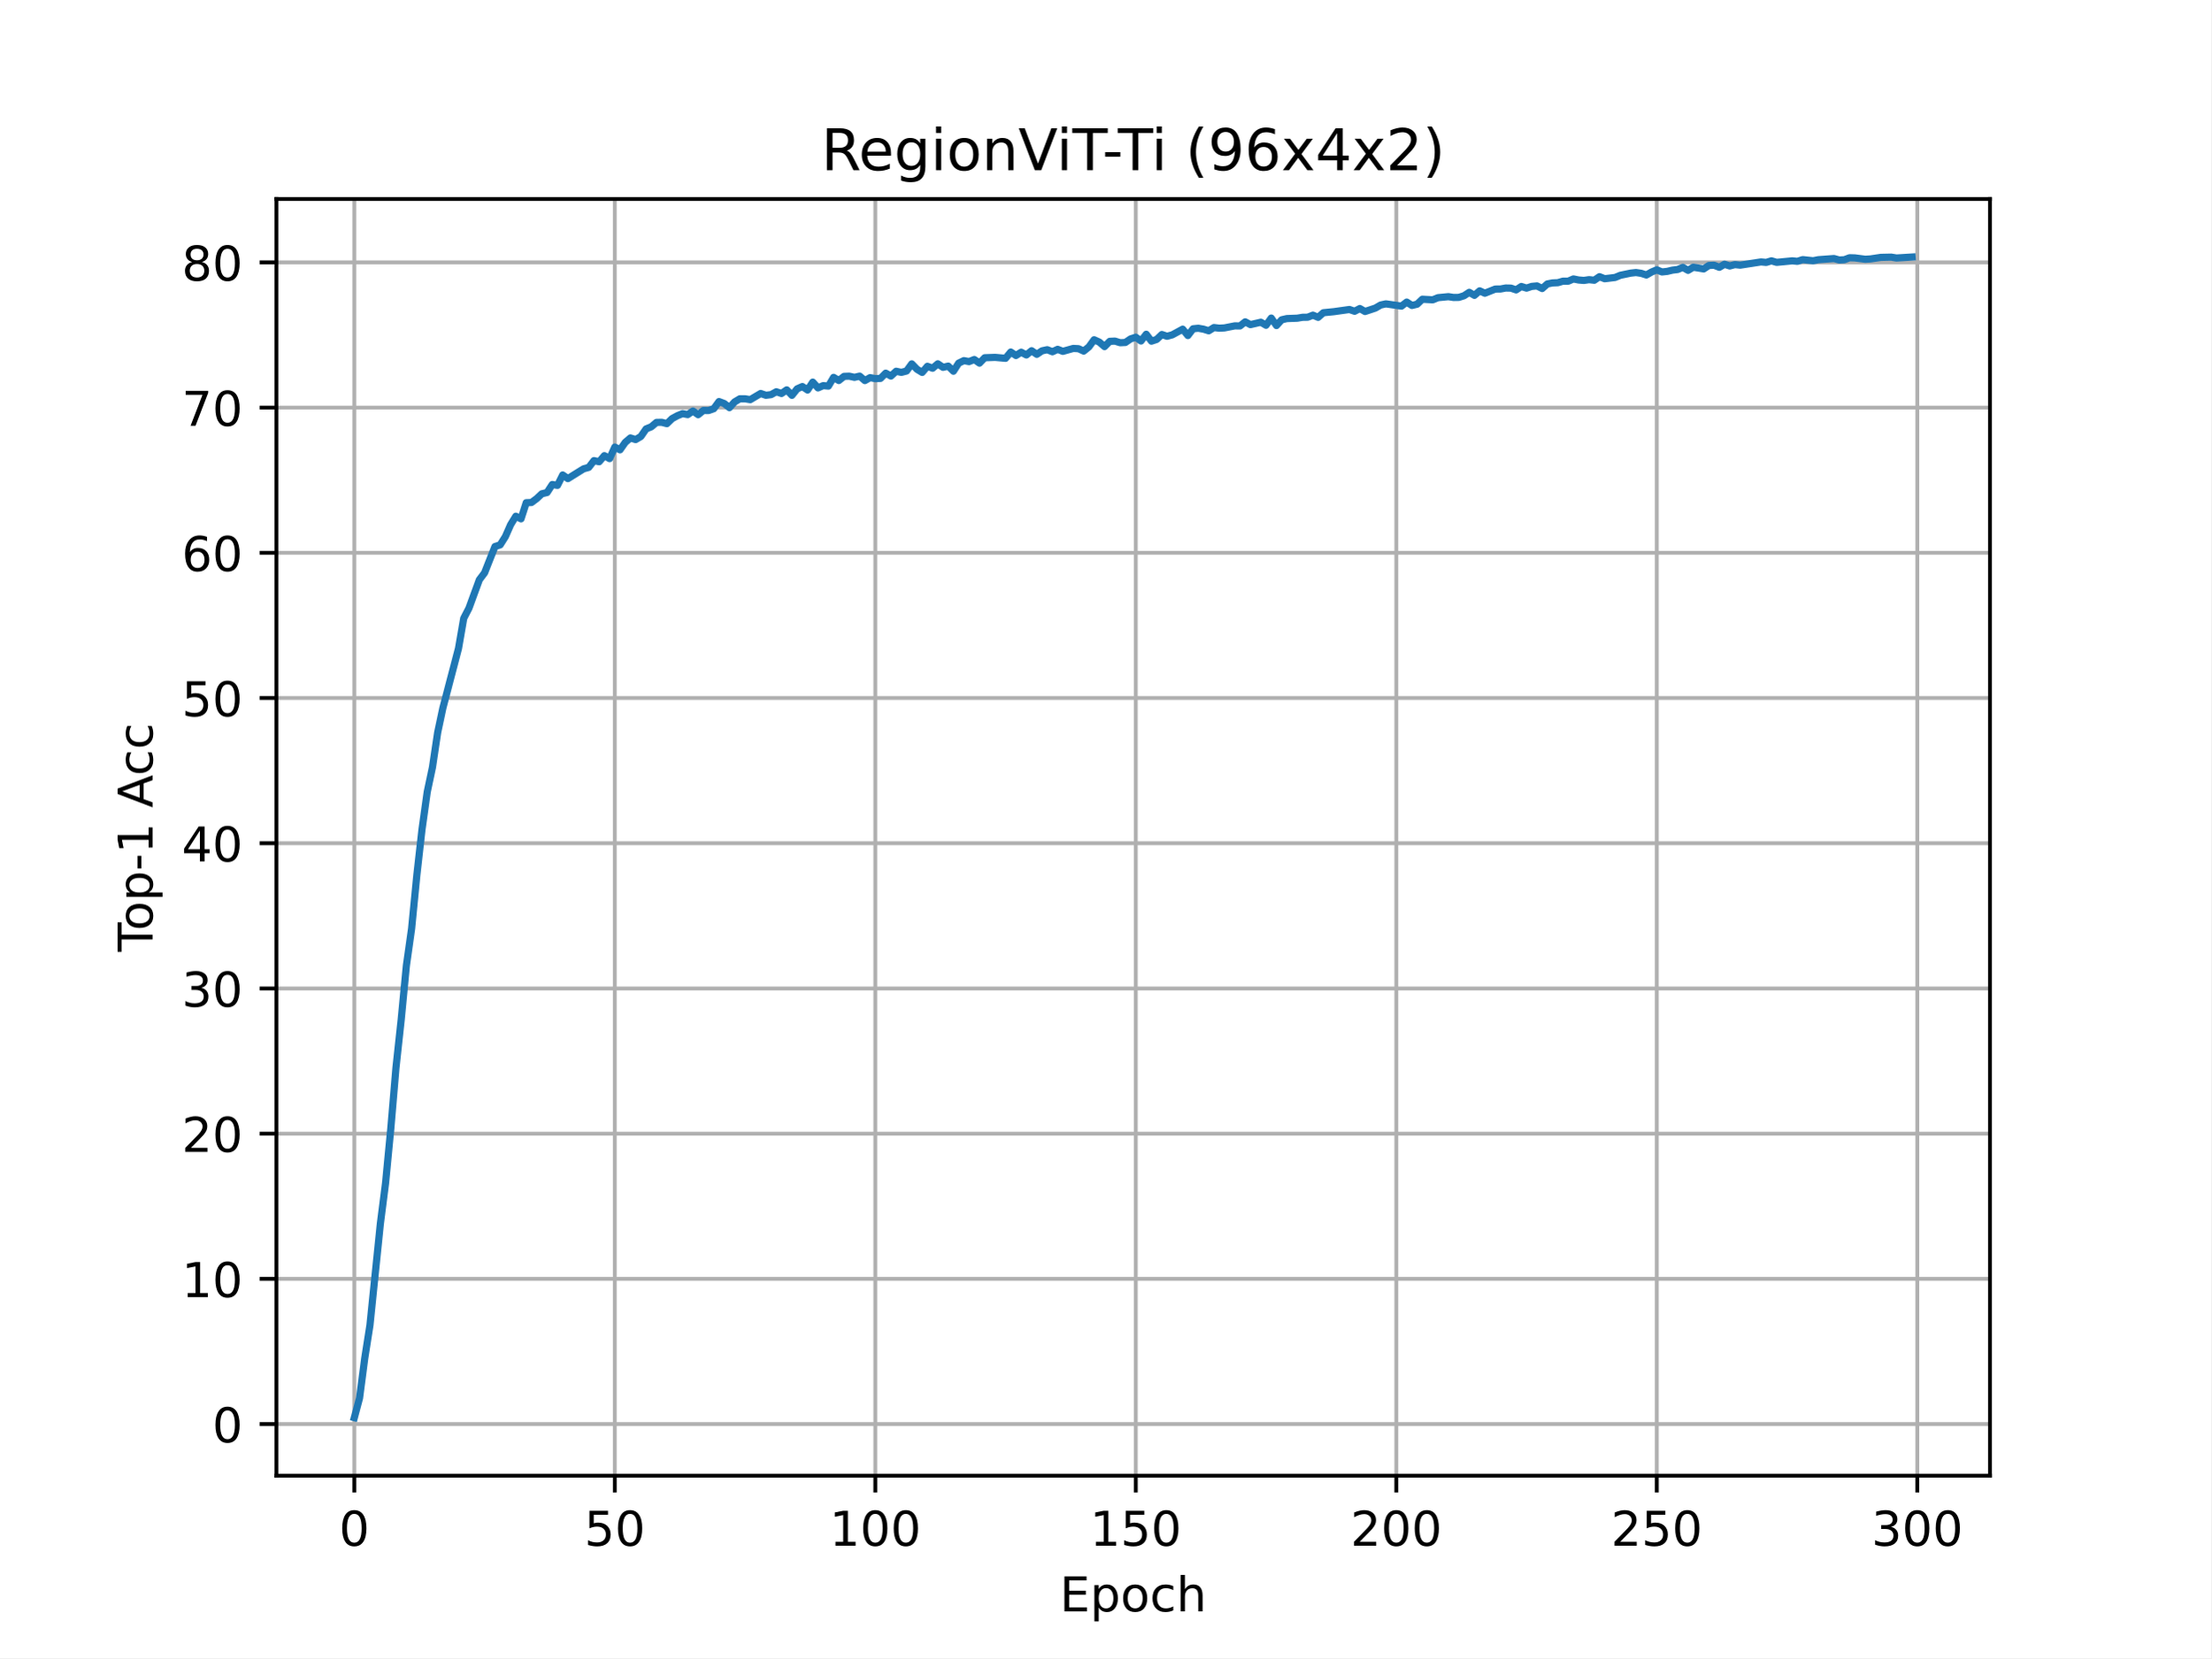
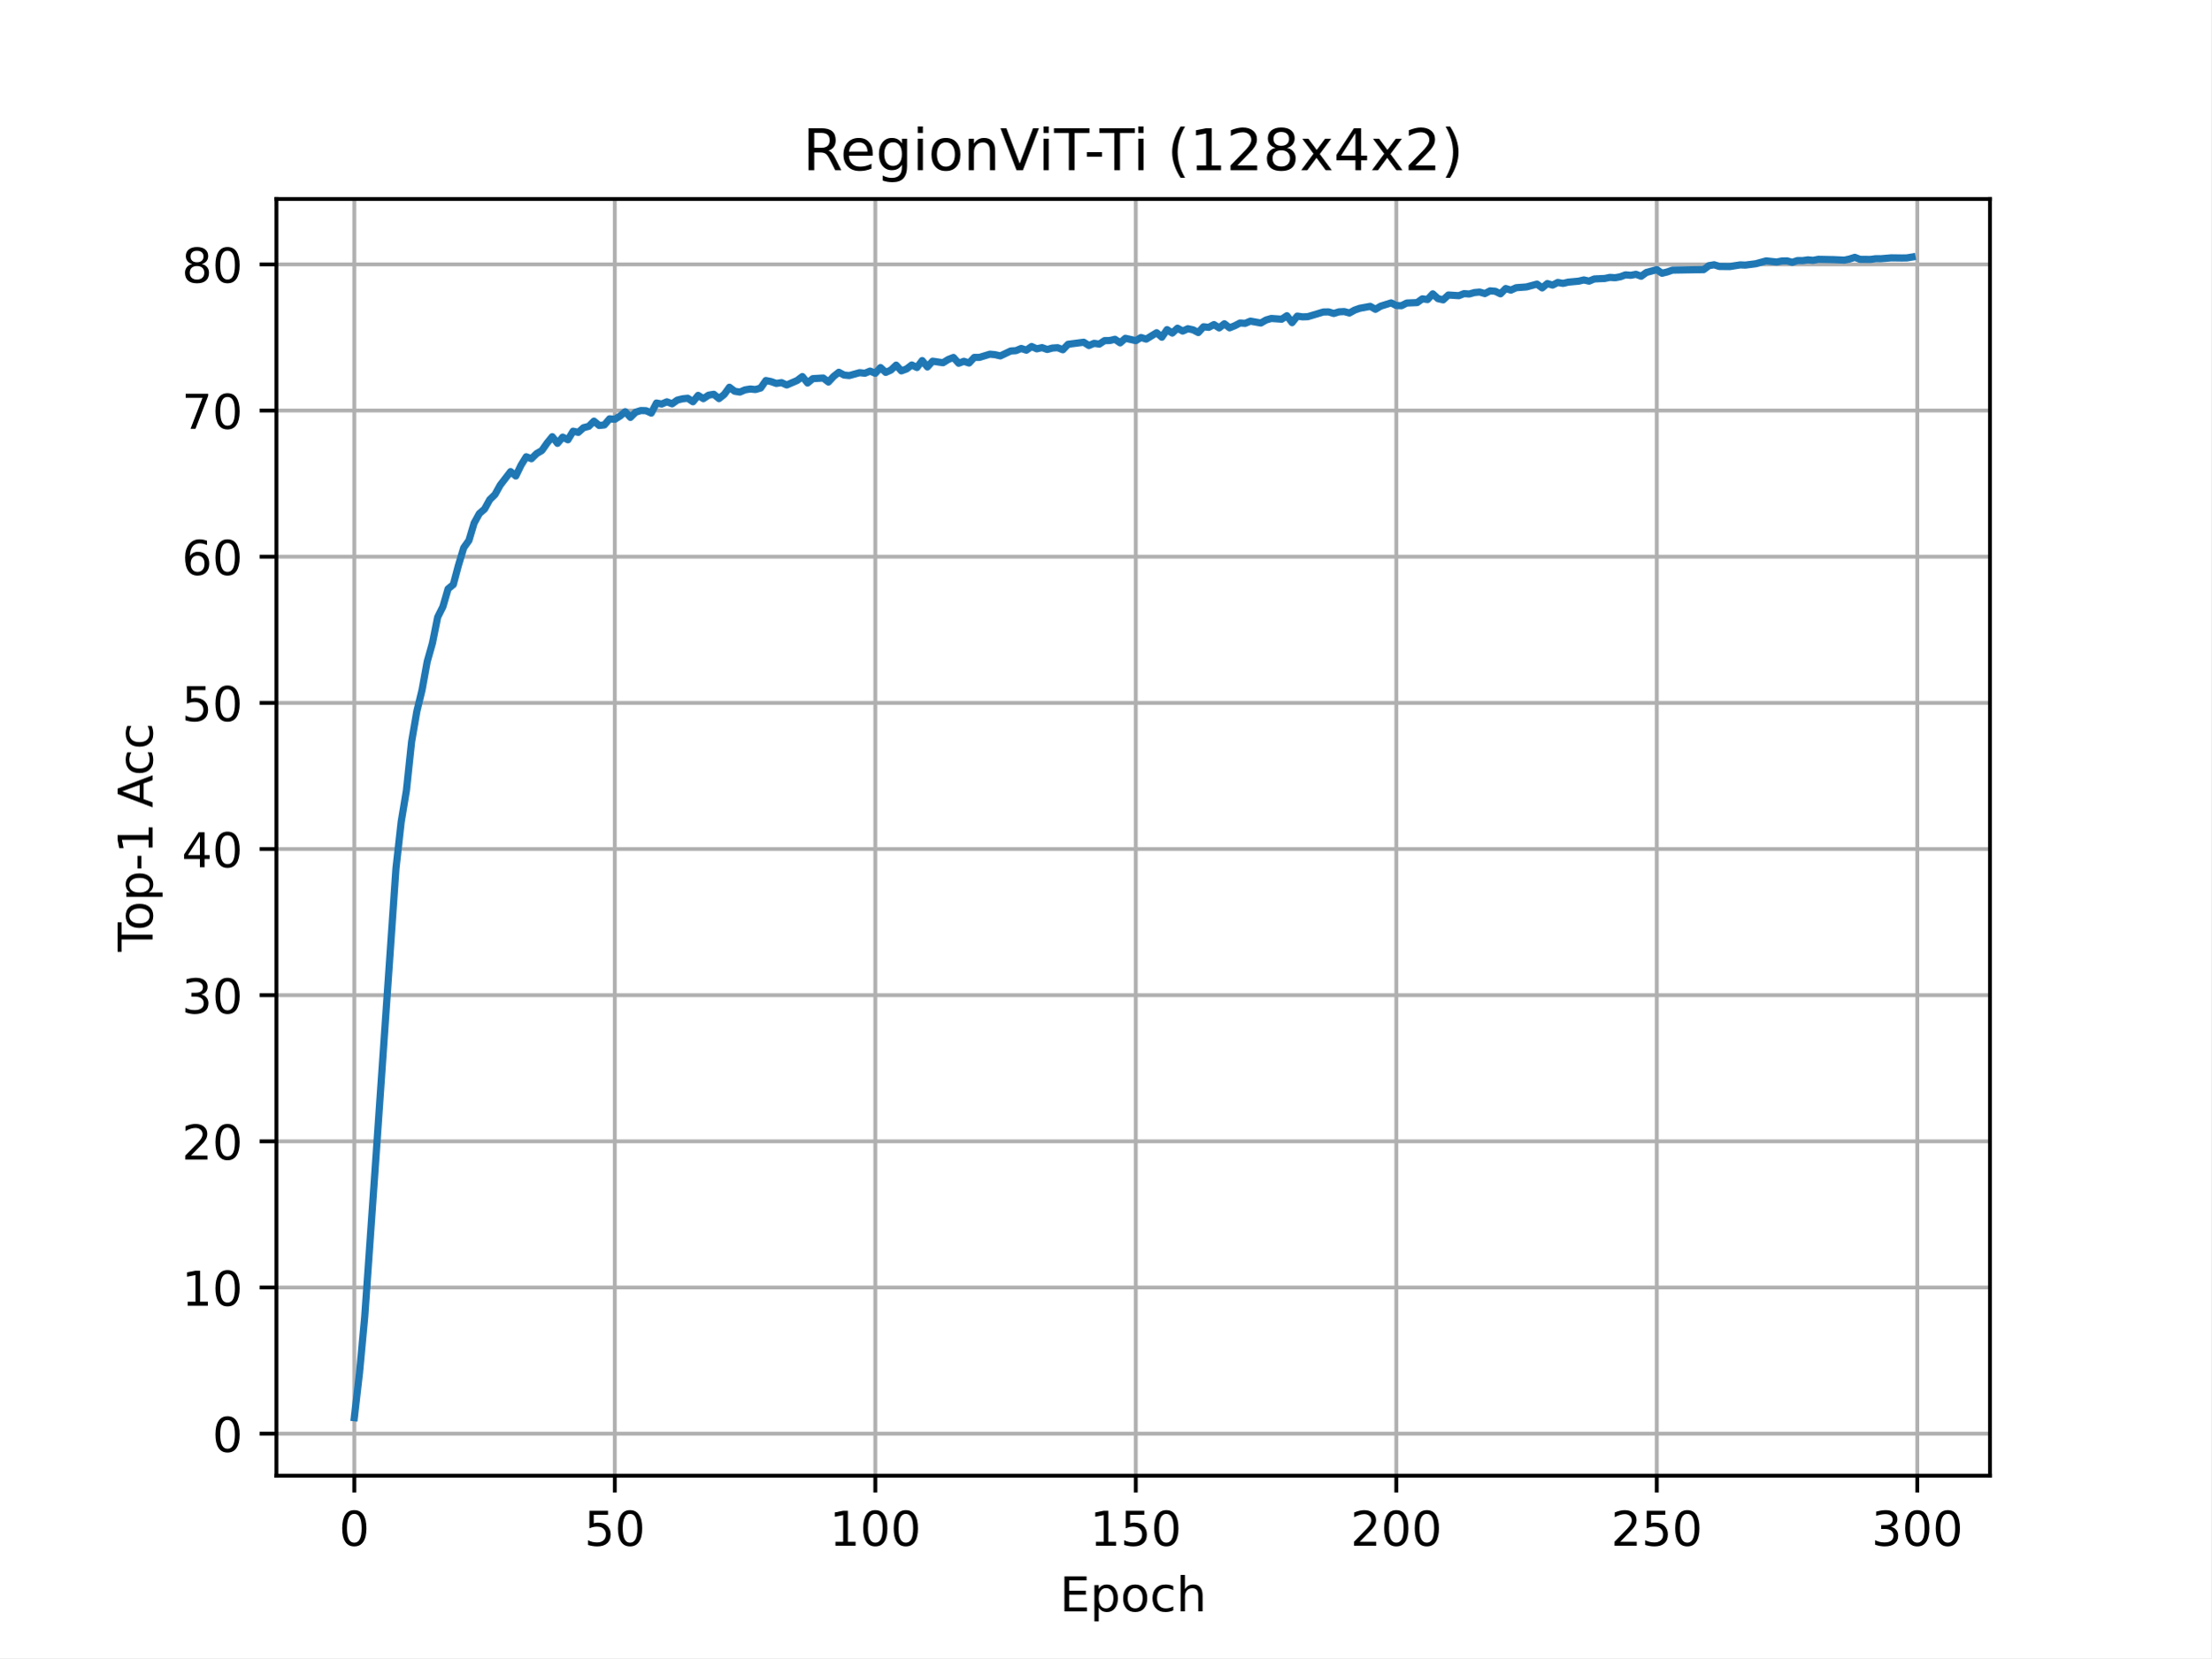
<svg xmlns="http://www.w3.org/2000/svg" xmlns:xlink="http://www.w3.org/1999/xlink" height="345.6pt" version="1.1" viewBox="0 0 460.8 345.6" width="460.8pt">
  <defs>
    <style type="text/css">*{stroke-linecap:butt;stroke-linejoin:round;}</style>
  </defs>
  <g id="figure_1">
    <g id="patch_1">
      <path d="M 0 345.6  L 460.8 345.6  L 460.8 0  L 0 0  z " style="fill:#ffffff;" />
    </g>
    <g id="axes_1">
      <g id="patch_2">
        <path d="M 57.6 307.584  L 414.72 307.584  L 414.72 41.472  L 57.6 41.472  z " style="fill:#ffffff;" />
      </g>
      <g id="matplotlib.axis_1">
        <g id="xtick_1">
          <g id="line2d_1">
-             <path clip-path="url(#p3aac58b6fc)" d="M 73.833 307.584  L 73.833 41.472  " style="fill:none;stroke:#b0b0b0;stroke-linecap:square;stroke-width:0.8;" />
+             <path clip-path="url(#p19b954f673)" d="M 73.833 307.584  L 73.833 41.472  " style="fill:none;stroke:#b0b0b0;stroke-linecap:square;stroke-width:0.8;" />
          </g>
          <g id="line2d_2">
            <defs>
-               <path d="M 0 0  L 0 3.5  " id="mba495671af" style="stroke:#000000;stroke-width:0.8;" />
+               <path d="M 0 0  L 0 3.5  " id="mdd1165ad44" style="stroke:#000000;stroke-width:0.8;" />
            </defs>
            <g>
-               <use style="stroke:#000000;stroke-width:0.8;" x="73.833" xlink:href="#mba495671af" y="307.584" />
+               <use style="stroke:#000000;stroke-width:0.8;" x="73.833" xlink:href="#mdd1165ad44" y="307.584" />
            </g>
          </g>
          <g id="text_1">
            <g transform="translate(70.65148 322.1824)scale(0.1 -0.1)">
              <defs>
                <path d="M 2034 4250  Q 1547 4250 1301 3770  Q 1056 3291 1056 2328  Q 1056 1369 1301 889  Q 1547 409 2034 409  Q 2525 409 2770 889  Q 3016 1369 3016 2328  Q 3016 3291 2770 3770  Q 2525 4250 2034 4250  z M 2034 4750  Q 2819 4750 3233 4129  Q 3647 3509 3647 2328  Q 3647 1150 3233 529  Q 2819 -91 2034 -91  Q 1250 -91 836 529  Q 422 1150 422 2328  Q 422 3509 836 4129  Q 1250 4750 2034 4750  z " id="DejaVuSans-30" transform="scale(0.015625)" />
              </defs>
              <use xlink:href="#DejaVuSans-30" />
            </g>
          </g>
        </g>
        <g id="xtick_2">
          <g id="line2d_3">
-             <path clip-path="url(#p3aac58b6fc)" d="M 128.123 307.584  L 128.123 41.472  " style="fill:none;stroke:#b0b0b0;stroke-linecap:square;stroke-width:0.8;" />
+             <path clip-path="url(#p19b954f673)" d="M 128.123 307.584  L 128.123 41.472  " style="fill:none;stroke:#b0b0b0;stroke-linecap:square;stroke-width:0.8;" />
          </g>
          <g id="line2d_4">
            <g>
-               <use style="stroke:#000000;stroke-width:0.8;" x="128.123" xlink:href="#mba495671af" y="307.584" />
+               <use style="stroke:#000000;stroke-width:0.8;" x="128.123" xlink:href="#mdd1165ad44" y="307.584" />
            </g>
          </g>
          <g id="text_2">
            <g transform="translate(121.7603 322.1824)scale(0.1 -0.1)">
              <defs>
                <path d="M 691 4666  L 3169 4666  L 3169 4134  L 1269 4134  L 1269 2991  Q 1406 3038 1543 3061  Q 1681 3084 1819 3084  Q 2600 3084 3056 2656  Q 3513 2228 3513 1497  Q 3513 744 3044 326  Q 2575 -91 1722 -91  Q 1428 -91 1123 -41  Q 819 9 494 109  L 494 744  Q 775 591 1075 516  Q 1375 441 1709 441  Q 2250 441 2565 725  Q 2881 1009 2881 1497  Q 2881 1984 2565 2268  Q 2250 2553 1709 2553  Q 1456 2553 1204 2497  Q 953 2441 691 2322  L 691 4666  z " id="DejaVuSans-35" transform="scale(0.015625)" />
              </defs>
              <use xlink:href="#DejaVuSans-35" />
              <use x="63.623" xlink:href="#DejaVuSans-30" />
            </g>
          </g>
        </g>
        <g id="xtick_3">
          <g id="line2d_5">
-             <path clip-path="url(#p3aac58b6fc)" d="M 182.413 307.584  L 182.413 41.472  " style="fill:none;stroke:#b0b0b0;stroke-linecap:square;stroke-width:0.8;" />
+             <path clip-path="url(#p19b954f673)" d="M 182.413 307.584  L 182.413 41.472  " style="fill:none;stroke:#b0b0b0;stroke-linecap:square;stroke-width:0.8;" />
          </g>
          <g id="line2d_6">
            <g>
-               <use style="stroke:#000000;stroke-width:0.8;" x="182.413" xlink:href="#mba495671af" y="307.584" />
+               <use style="stroke:#000000;stroke-width:0.8;" x="182.413" xlink:href="#mdd1165ad44" y="307.584" />
            </g>
          </g>
          <g id="text_3">
            <g transform="translate(172.8691 322.1824)scale(0.1 -0.1)">
              <defs>
                <path d="M 794 531  L 1825 531  L 1825 4091  L 703 3866  L 703 4441  L 1819 4666  L 2450 4666  L 2450 531  L 3481 531  L 3481 0  L 794 0  L 794 531  z " id="DejaVuSans-31" transform="scale(0.015625)" />
              </defs>
              <use xlink:href="#DejaVuSans-31" />
              <use x="63.623" xlink:href="#DejaVuSans-30" />
              <use x="127.246" xlink:href="#DejaVuSans-30" />
            </g>
          </g>
        </g>
        <g id="xtick_4">
          <g id="line2d_7">
-             <path clip-path="url(#p3aac58b6fc)" d="M 236.703 307.584  L 236.703 41.472  " style="fill:none;stroke:#b0b0b0;stroke-linecap:square;stroke-width:0.8;" />
+             <path clip-path="url(#p19b954f673)" d="M 236.703 307.584  L 236.703 41.472  " style="fill:none;stroke:#b0b0b0;stroke-linecap:square;stroke-width:0.8;" />
          </g>
          <g id="line2d_8">
            <g>
-               <use style="stroke:#000000;stroke-width:0.8;" x="236.703" xlink:href="#mba495671af" y="307.584" />
+               <use style="stroke:#000000;stroke-width:0.8;" x="236.703" xlink:href="#mdd1165ad44" y="307.584" />
            </g>
          </g>
          <g id="text_4">
            <g transform="translate(227.1592 322.1824)scale(0.1 -0.1)">
              <use xlink:href="#DejaVuSans-31" />
              <use x="63.623" xlink:href="#DejaVuSans-35" />
              <use x="127.246" xlink:href="#DejaVuSans-30" />
            </g>
          </g>
        </g>
        <g id="xtick_5">
          <g id="line2d_9">
-             <path clip-path="url(#p3aac58b6fc)" d="M 290.993 307.584  L 290.993 41.472  " style="fill:none;stroke:#b0b0b0;stroke-linecap:square;stroke-width:0.8;" />
+             <path clip-path="url(#p19b954f673)" d="M 290.993 307.584  L 290.993 41.472  " style="fill:none;stroke:#b0b0b0;stroke-linecap:square;stroke-width:0.8;" />
          </g>
          <g id="line2d_10">
            <g>
-               <use style="stroke:#000000;stroke-width:0.8;" x="290.993" xlink:href="#mba495671af" y="307.584" />
+               <use style="stroke:#000000;stroke-width:0.8;" x="290.993" xlink:href="#mdd1165ad44" y="307.584" />
            </g>
          </g>
          <g id="text_5">
            <g transform="translate(281.4492 322.1824)scale(0.1 -0.1)">
              <defs>
                <path d="M 1228 531  L 3431 531  L 3431 0  L 469 0  L 469 531  Q 828 903 1448 1529  Q 2069 2156 2228 2338  Q 2531 2678 2651 2914  Q 2772 3150 2772 3378  Q 2772 3750 2511 3984  Q 2250 4219 1831 4219  Q 1534 4219 1204 4116  Q 875 4013 500 3803  L 500 4441  Q 881 4594 1212 4672  Q 1544 4750 1819 4750  Q 2544 4750 2975 4387  Q 3406 4025 3406 3419  Q 3406 3131 3298 2873  Q 3191 2616 2906 2266  Q 2828 2175 2409 1742  Q 1991 1309 1228 531  z " id="DejaVuSans-32" transform="scale(0.015625)" />
              </defs>
              <use xlink:href="#DejaVuSans-32" />
              <use x="63.623" xlink:href="#DejaVuSans-30" />
              <use x="127.246" xlink:href="#DejaVuSans-30" />
            </g>
          </g>
        </g>
        <g id="xtick_6">
          <g id="line2d_11">
-             <path clip-path="url(#p3aac58b6fc)" d="M 345.283 307.584  L 345.283 41.472  " style="fill:none;stroke:#b0b0b0;stroke-linecap:square;stroke-width:0.8;" />
+             <path clip-path="url(#p19b954f673)" d="M 345.283 307.584  L 345.283 41.472  " style="fill:none;stroke:#b0b0b0;stroke-linecap:square;stroke-width:0.8;" />
          </g>
          <g id="line2d_12">
            <g>
-               <use style="stroke:#000000;stroke-width:0.8;" x="345.283" xlink:href="#mba495671af" y="307.584" />
+               <use style="stroke:#000000;stroke-width:0.8;" x="345.283" xlink:href="#mdd1165ad44" y="307.584" />
            </g>
          </g>
          <g id="text_6">
            <g transform="translate(335.7393 322.1824)scale(0.1 -0.1)">
              <use xlink:href="#DejaVuSans-32" />
              <use x="63.623" xlink:href="#DejaVuSans-35" />
              <use x="127.246" xlink:href="#DejaVuSans-30" />
            </g>
          </g>
        </g>
        <g id="xtick_7">
          <g id="line2d_13">
-             <path clip-path="url(#p3aac58b6fc)" d="M 399.573 307.584  L 399.573 41.472  " style="fill:none;stroke:#b0b0b0;stroke-linecap:square;stroke-width:0.8;" />
+             <path clip-path="url(#p19b954f673)" d="M 399.573 307.584  L 399.573 41.472  " style="fill:none;stroke:#b0b0b0;stroke-linecap:square;stroke-width:0.8;" />
          </g>
          <g id="line2d_14">
            <g>
-               <use style="stroke:#000000;stroke-width:0.8;" x="399.573" xlink:href="#mba495671af" y="307.584" />
+               <use style="stroke:#000000;stroke-width:0.8;" x="399.573" xlink:href="#mdd1165ad44" y="307.584" />
            </g>
          </g>
          <g id="text_7">
            <g transform="translate(390.0293 322.1824)scale(0.1 -0.1)">
              <defs>
                <path d="M 2597 2516  Q 3050 2419 3304 2112  Q 3559 1806 3559 1356  Q 3559 666 3084 287  Q 2609 -91 1734 -91  Q 1441 -91 1130 -33  Q 819 25 488 141  L 488 750  Q 750 597 1062 519  Q 1375 441 1716 441  Q 2309 441 2620 675  Q 2931 909 2931 1356  Q 2931 1769 2642 2001  Q 2353 2234 1838 2234  L 1294 2234  L 1294 2753  L 1863 2753  Q 2328 2753 2575 2939  Q 2822 3125 2822 3475  Q 2822 3834 2567 4026  Q 2313 4219 1838 4219  Q 1578 4219 1281 4162  Q 984 4106 628 3988  L 628 4550  Q 988 4650 1302 4700  Q 1616 4750 1894 4750  Q 2613 4750 3031 4423  Q 3450 4097 3450 3541  Q 3450 3153 3228 2886  Q 3006 2619 2597 2516  z " id="DejaVuSans-33" transform="scale(0.015625)" />
              </defs>
              <use xlink:href="#DejaVuSans-33" />
              <use x="63.623" xlink:href="#DejaVuSans-30" />
              <use x="127.246" xlink:href="#DejaVuSans-30" />
            </g>
          </g>
        </g>
        <g id="text_8">
          <g transform="translate(220.8491 335.8606)scale(0.1 -0.1)">
            <defs>
              <path d="M 628 4666  L 3578 4666  L 3578 4134  L 1259 4134  L 1259 2753  L 3481 2753  L 3481 2222  L 1259 2222  L 1259 531  L 3634 531  L 3634 0  L 628 0  L 628 4666  z " id="DejaVuSans-45" transform="scale(0.015625)" />
              <path d="M 1159 525  L 1159 -1331  L 581 -1331  L 581 3500  L 1159 3500  L 1159 2969  Q 1341 3281 1617 3432  Q 1894 3584 2278 3584  Q 2916 3584 3314 3078  Q 3713 2572 3713 1747  Q 3713 922 3314 415  Q 2916 -91 2278 -91  Q 1894 -91 1617 61  Q 1341 213 1159 525  z M 3116 1747  Q 3116 2381 2855 2742  Q 2594 3103 2138 3103  Q 1681 3103 1420 2742  Q 1159 2381 1159 1747  Q 1159 1113 1420 752  Q 1681 391 2138 391  Q 2594 391 2855 752  Q 3116 1113 3116 1747  z " id="DejaVuSans-70" transform="scale(0.015625)" />
              <path d="M 1959 3097  Q 1497 3097 1228 2736  Q 959 2375 959 1747  Q 959 1119 1226 758  Q 1494 397 1959 397  Q 2419 397 2687 759  Q 2956 1122 2956 1747  Q 2956 2369 2687 2733  Q 2419 3097 1959 3097  z M 1959 3584  Q 2709 3584 3137 3096  Q 3566 2609 3566 1747  Q 3566 888 3137 398  Q 2709 -91 1959 -91  Q 1206 -91 779 398  Q 353 888 353 1747  Q 353 2609 779 3096  Q 1206 3584 1959 3584  z " id="DejaVuSans-6f" transform="scale(0.015625)" />
              <path d="M 3122 3366  L 3122 2828  Q 2878 2963 2633 3030  Q 2388 3097 2138 3097  Q 1578 3097 1268 2742  Q 959 2388 959 1747  Q 959 1106 1268 751  Q 1578 397 2138 397  Q 2388 397 2633 464  Q 2878 531 3122 666  L 3122 134  Q 2881 22 2623 -34  Q 2366 -91 2075 -91  Q 1284 -91 818 406  Q 353 903 353 1747  Q 353 2603 823 3093  Q 1294 3584 2113 3584  Q 2378 3584 2631 3529  Q 2884 3475 3122 3366  z " id="DejaVuSans-63" transform="scale(0.015625)" />
              <path d="M 3513 2113  L 3513 0  L 2938 0  L 2938 2094  Q 2938 2591 2744 2837  Q 2550 3084 2163 3084  Q 1697 3084 1428 2787  Q 1159 2491 1159 1978  L 1159 0  L 581 0  L 581 4863  L 1159 4863  L 1159 2956  Q 1366 3272 1645 3428  Q 1925 3584 2291 3584  Q 2894 3584 3203 3211  Q 3513 2838 3513 2113  z " id="DejaVuSans-68" transform="scale(0.015625)" />
            </defs>
            <use xlink:href="#DejaVuSans-45" />
            <use x="63.184" xlink:href="#DejaVuSans-70" />
            <use x="126.66" xlink:href="#DejaVuSans-6f" />
            <use x="187.842" xlink:href="#DejaVuSans-63" />
            <use x="242.822" xlink:href="#DejaVuSans-68" />
          </g>
        </g>
      </g>
      <g id="matplotlib.axis_2">
        <g id="ytick_1">
          <g id="line2d_15">
-             <path clip-path="url(#p3aac58b6fc)" d="M 57.6 296.826  L 414.72 296.826  " style="fill:none;stroke:#b0b0b0;stroke-linecap:square;stroke-width:0.8;" />
+             <path clip-path="url(#p19b954f673)" d="M 57.6 298.821  L 414.72 298.821  " style="fill:none;stroke:#b0b0b0;stroke-linecap:square;stroke-width:0.8;" />
          </g>
          <g id="line2d_16">
            <defs>
-               <path d="M 0 0  L -3.5 0  " id="m466608cf98" style="stroke:#000000;stroke-width:0.8;" />
+               <path d="M 0 0  L -3.5 0  " id="m3761d8614e" style="stroke:#000000;stroke-width:0.8;" />
            </defs>
            <g>
-               <use style="stroke:#000000;stroke-width:0.8;" x="57.6" xlink:href="#m466608cf98" y="296.826" />
+               <use style="stroke:#000000;stroke-width:0.8;" x="57.6" xlink:href="#m3761d8614e" y="298.821" />
            </g>
          </g>
          <g id="text_9">
-             <g transform="translate(44.2375 300.6251)scale(0.1 -0.1)">
+             <g transform="translate(44.2375 302.6201)scale(0.1 -0.1)">
              <use xlink:href="#DejaVuSans-30" />
            </g>
          </g>
        </g>
        <g id="ytick_2">
          <g id="line2d_17">
-             <path clip-path="url(#p3aac58b6fc)" d="M 57.6 266.558  L 414.72 266.558  " style="fill:none;stroke:#b0b0b0;stroke-linecap:square;stroke-width:0.8;" />
+             <path clip-path="url(#p19b954f673)" d="M 57.6 268.356  L 414.72 268.356  " style="fill:none;stroke:#b0b0b0;stroke-linecap:square;stroke-width:0.8;" />
          </g>
          <g id="line2d_18">
            <g>
-               <use style="stroke:#000000;stroke-width:0.8;" x="57.6" xlink:href="#m466608cf98" y="266.558" />
+               <use style="stroke:#000000;stroke-width:0.8;" x="57.6" xlink:href="#m3761d8614e" y="268.356" />
            </g>
          </g>
          <g id="text_10">
-             <g transform="translate(37.875 270.3571)scale(0.1 -0.1)">
+             <g transform="translate(37.875 272.1554)scale(0.1 -0.1)">
              <use xlink:href="#DejaVuSans-31" />
              <use x="63.623" xlink:href="#DejaVuSans-30" />
            </g>
          </g>
        </g>
        <g id="ytick_3">
          <g id="line2d_19">
-             <path clip-path="url(#p3aac58b6fc)" d="M 57.6 236.29  L 414.72 236.29  " style="fill:none;stroke:#b0b0b0;stroke-linecap:square;stroke-width:0.8;" />
+             <path clip-path="url(#p19b954f673)" d="M 57.6 237.891  L 414.72 237.891  " style="fill:none;stroke:#b0b0b0;stroke-linecap:square;stroke-width:0.8;" />
          </g>
          <g id="line2d_20">
            <g>
-               <use style="stroke:#000000;stroke-width:0.8;" x="57.6" xlink:href="#m466608cf98" y="236.29" />
+               <use style="stroke:#000000;stroke-width:0.8;" x="57.6" xlink:href="#m3761d8614e" y="237.891" />
            </g>
          </g>
          <g id="text_11">
-             <g transform="translate(37.875 240.0891)scale(0.1 -0.1)">
+             <g transform="translate(37.875 241.6907)scale(0.1 -0.1)">
              <use xlink:href="#DejaVuSans-32" />
              <use x="63.623" xlink:href="#DejaVuSans-30" />
            </g>
          </g>
        </g>
        <g id="ytick_4">
          <g id="line2d_21">
-             <path clip-path="url(#p3aac58b6fc)" d="M 57.6 206.022  L 414.72 206.022  " style="fill:none;stroke:#b0b0b0;stroke-linecap:square;stroke-width:0.8;" />
+             <path clip-path="url(#p19b954f673)" d="M 57.6 207.427  L 414.72 207.427  " style="fill:none;stroke:#b0b0b0;stroke-linecap:square;stroke-width:0.8;" />
          </g>
          <g id="line2d_22">
            <g>
-               <use style="stroke:#000000;stroke-width:0.8;" x="57.6" xlink:href="#m466608cf98" y="206.022" />
+               <use style="stroke:#000000;stroke-width:0.8;" x="57.6" xlink:href="#m3761d8614e" y="207.427" />
            </g>
          </g>
          <g id="text_12">
-             <g transform="translate(37.875 209.8211)scale(0.1 -0.1)">
+             <g transform="translate(37.875 211.226)scale(0.1 -0.1)">
              <use xlink:href="#DejaVuSans-33" />
              <use x="63.623" xlink:href="#DejaVuSans-30" />
            </g>
          </g>
        </g>
        <g id="ytick_5">
          <g id="line2d_23">
-             <path clip-path="url(#p3aac58b6fc)" d="M 57.6 175.754  L 414.72 175.754  " style="fill:none;stroke:#b0b0b0;stroke-linecap:square;stroke-width:0.8;" />
+             <path clip-path="url(#p19b954f673)" d="M 57.6 176.962  L 414.72 176.962  " style="fill:none;stroke:#b0b0b0;stroke-linecap:square;stroke-width:0.8;" />
          </g>
          <g id="line2d_24">
            <g>
-               <use style="stroke:#000000;stroke-width:0.8;" x="57.6" xlink:href="#m466608cf98" y="175.754" />
+               <use style="stroke:#000000;stroke-width:0.8;" x="57.6" xlink:href="#m3761d8614e" y="176.962" />
            </g>
          </g>
          <g id="text_13">
-             <g transform="translate(37.875 179.5531)scale(0.1 -0.1)">
+             <g transform="translate(37.875 180.7613)scale(0.1 -0.1)">
              <defs>
                <path d="M 2419 4116  L 825 1625  L 2419 1625  L 2419 4116  z M 2253 4666  L 3047 4666  L 3047 1625  L 3713 1625  L 3713 1100  L 3047 1100  L 3047 0  L 2419 0  L 2419 1100  L 313 1100  L 313 1709  L 2253 4666  z " id="DejaVuSans-34" transform="scale(0.015625)" />
              </defs>
              <use xlink:href="#DejaVuSans-34" />
              <use x="63.623" xlink:href="#DejaVuSans-30" />
            </g>
          </g>
        </g>
        <g id="ytick_6">
          <g id="line2d_25">
-             <path clip-path="url(#p3aac58b6fc)" d="M 57.6 145.486  L 414.72 145.486  " style="fill:none;stroke:#b0b0b0;stroke-linecap:square;stroke-width:0.8;" />
+             <path clip-path="url(#p19b954f673)" d="M 57.6 146.497  L 414.72 146.497  " style="fill:none;stroke:#b0b0b0;stroke-linecap:square;stroke-width:0.8;" />
          </g>
          <g id="line2d_26">
            <g>
-               <use style="stroke:#000000;stroke-width:0.8;" x="57.6" xlink:href="#m466608cf98" y="145.486" />
+               <use style="stroke:#000000;stroke-width:0.8;" x="57.6" xlink:href="#m3761d8614e" y="146.497" />
            </g>
          </g>
          <g id="text_14">
-             <g transform="translate(37.875 149.2851)scale(0.1 -0.1)">
+             <g transform="translate(37.875 150.2967)scale(0.1 -0.1)">
              <use xlink:href="#DejaVuSans-35" />
              <use x="63.623" xlink:href="#DejaVuSans-30" />
            </g>
          </g>
        </g>
        <g id="ytick_7">
          <g id="line2d_27">
-             <path clip-path="url(#p3aac58b6fc)" d="M 57.6 115.218  L 414.72 115.218  " style="fill:none;stroke:#b0b0b0;stroke-linecap:square;stroke-width:0.8;" />
+             <path clip-path="url(#p19b954f673)" d="M 57.6 116.033  L 414.72 116.033  " style="fill:none;stroke:#b0b0b0;stroke-linecap:square;stroke-width:0.8;" />
          </g>
          <g id="line2d_28">
            <g>
-               <use style="stroke:#000000;stroke-width:0.8;" x="57.6" xlink:href="#m466608cf98" y="115.218" />
+               <use style="stroke:#000000;stroke-width:0.8;" x="57.6" xlink:href="#m3761d8614e" y="116.033" />
            </g>
          </g>
          <g id="text_15">
-             <g transform="translate(37.875 119.0171)scale(0.1 -0.1)">
+             <g transform="translate(37.875 119.832)scale(0.1 -0.1)">
              <defs>
                <path d="M 2113 2584  Q 1688 2584 1439 2293  Q 1191 2003 1191 1497  Q 1191 994 1439 701  Q 1688 409 2113 409  Q 2538 409 2786 701  Q 3034 994 3034 1497  Q 3034 2003 2786 2293  Q 2538 2584 2113 2584  z M 3366 4563  L 3366 3988  Q 3128 4100 2886 4159  Q 2644 4219 2406 4219  Q 1781 4219 1451 3797  Q 1122 3375 1075 2522  Q 1259 2794 1537 2939  Q 1816 3084 2150 3084  Q 2853 3084 3261 2657  Q 3669 2231 3669 1497  Q 3669 778 3244 343  Q 2819 -91 2113 -91  Q 1303 -91 875 529  Q 447 1150 447 2328  Q 447 3434 972 4092  Q 1497 4750 2381 4750  Q 2619 4750 2861 4703  Q 3103 4656 3366 4563  z " id="DejaVuSans-36" transform="scale(0.015625)" />
              </defs>
              <use xlink:href="#DejaVuSans-36" />
              <use x="63.623" xlink:href="#DejaVuSans-30" />
            </g>
          </g>
        </g>
        <g id="ytick_8">
          <g id="line2d_29">
-             <path clip-path="url(#p3aac58b6fc)" d="M 57.6 84.95  L 414.72 84.95  " style="fill:none;stroke:#b0b0b0;stroke-linecap:square;stroke-width:0.8;" />
+             <path clip-path="url(#p19b954f673)" d="M 57.6 85.568  L 414.72 85.568  " style="fill:none;stroke:#b0b0b0;stroke-linecap:square;stroke-width:0.8;" />
          </g>
          <g id="line2d_30">
            <g>
-               <use style="stroke:#000000;stroke-width:0.8;" x="57.6" xlink:href="#m466608cf98" y="84.95" />
+               <use style="stroke:#000000;stroke-width:0.8;" x="57.6" xlink:href="#m3761d8614e" y="85.568" />
            </g>
          </g>
          <g id="text_16">
-             <g transform="translate(37.875 88.74908)scale(0.1 -0.1)">
+             <g transform="translate(37.875 89.36732)scale(0.1 -0.1)">
              <defs>
                <path d="M 525 4666  L 3525 4666  L 3525 4397  L 1831 0  L 1172 0  L 2766 4134  L 525 4134  L 525 4666  z " id="DejaVuSans-37" transform="scale(0.015625)" />
              </defs>
              <use xlink:href="#DejaVuSans-37" />
              <use x="63.623" xlink:href="#DejaVuSans-30" />
            </g>
          </g>
        </g>
        <g id="ytick_9">
          <g id="line2d_31">
-             <path clip-path="url(#p3aac58b6fc)" d="M 57.6 54.682  L 414.72 54.682  " style="fill:none;stroke:#b0b0b0;stroke-linecap:square;stroke-width:0.8;" />
+             <path clip-path="url(#p19b954f673)" d="M 57.6 55.103  L 414.72 55.103  " style="fill:none;stroke:#b0b0b0;stroke-linecap:square;stroke-width:0.8;" />
          </g>
          <g id="line2d_32">
            <g>
-               <use style="stroke:#000000;stroke-width:0.8;" x="57.6" xlink:href="#m466608cf98" y="54.682" />
+               <use style="stroke:#000000;stroke-width:0.8;" x="57.6" xlink:href="#m3761d8614e" y="55.103" />
            </g>
          </g>
          <g id="text_17">
-             <g transform="translate(37.875 58.48108)scale(0.1 -0.1)">
+             <g transform="translate(37.875 58.90264)scale(0.1 -0.1)">
              <defs>
                <path d="M 2034 2216  Q 1584 2216 1326 1975  Q 1069 1734 1069 1313  Q 1069 891 1326 650  Q 1584 409 2034 409  Q 2484 409 2743 651  Q 3003 894 3003 1313  Q 3003 1734 2745 1975  Q 2488 2216 2034 2216  z M 1403 2484  Q 997 2584 770 2862  Q 544 3141 544 3541  Q 544 4100 942 4425  Q 1341 4750 2034 4750  Q 2731 4750 3128 4425  Q 3525 4100 3525 3541  Q 3525 3141 3298 2862  Q 3072 2584 2669 2484  Q 3125 2378 3379 2068  Q 3634 1759 3634 1313  Q 3634 634 3220 271  Q 2806 -91 2034 -91  Q 1263 -91 848 271  Q 434 634 434 1313  Q 434 1759 690 2068  Q 947 2378 1403 2484  z M 1172 3481  Q 1172 3119 1398 2916  Q 1625 2713 2034 2713  Q 2441 2713 2670 2916  Q 2900 3119 2900 3481  Q 2900 3844 2670 4047  Q 2441 4250 2034 4250  Q 1625 4250 1398 4047  Q 1172 3844 1172 3481  z " id="DejaVuSans-38" transform="scale(0.015625)" />
              </defs>
              <use xlink:href="#DejaVuSans-38" />
              <use x="63.623" xlink:href="#DejaVuSans-30" />
            </g>
          </g>
        </g>
        <g id="text_18">
          <g transform="translate(31.79531 198.371)rotate(-90)scale(0.1 -0.1)">
            <defs>
              <path d="M -19 4666  L 3928 4666  L 3928 4134  L 2272 4134  L 2272 0  L 1638 0  L 1638 4134  L -19 4134  L -19 4666  z " id="DejaVuSans-54" transform="scale(0.015625)" />
              <path d="M 313 2009  L 1997 2009  L 1997 1497  L 313 1497  L 313 2009  z " id="DejaVuSans-2d" transform="scale(0.015625)" />
              <path id="DejaVuSans-20" transform="scale(0.015625)" />
              <path d="M 2188 4044  L 1331 1722  L 3047 1722  L 2188 4044  z M 1831 4666  L 2547 4666  L 4325 0  L 3669 0  L 3244 1197  L 1141 1197  L 716 0  L 50 0  L 1831 4666  z " id="DejaVuSans-41" transform="scale(0.015625)" />
            </defs>
            <use xlink:href="#DejaVuSans-54" />
            <use x="44.084" xlink:href="#DejaVuSans-6f" />
            <use x="105.266" xlink:href="#DejaVuSans-70" />
            <use x="168.742" xlink:href="#DejaVuSans-2d" />
            <use x="204.826" xlink:href="#DejaVuSans-31" />
            <use x="268.449" xlink:href="#DejaVuSans-20" />
            <use x="300.236" xlink:href="#DejaVuSans-41" />
            <use x="366.895" xlink:href="#DejaVuSans-63" />
            <use x="421.875" xlink:href="#DejaVuSans-63" />
          </g>
        </g>
      </g>
      <g id="line2d_33">
-         <path clip-path="url(#p3aac58b6fc)" d="M 73.833 295.488  L 74.919 291.438  L 76.004 283.139  L 77.09 276.219  L 79.262 255.08  L 80.348 246.563  L 81.433 235.297  L 82.519 222.524  L 83.605 212.505  L 84.691 201.215  L 85.777 193.545  L 86.862 182.431  L 87.948 172.818  L 89.034 165.057  L 90.12 159.924  L 91.206 152.671  L 92.291 147.574  L 95.549 135.152  L 96.635 128.881  L 97.72 126.774  L 99.892 120.842  L 100.978 119.401  L 103.149 113.91  L 104.235 113.559  L 105.321 111.84  L 106.407 109.37  L 107.493 107.596  L 108.578 108.135  L 109.664 104.775  L 110.75 104.733  L 111.836 103.928  L 112.922 102.911  L 114.007 102.651  L 115.093 100.98  L 116.179 101.161  L 117.265 98.994  L 118.351 99.751  L 121.608 97.717  L 122.694 97.414  L 123.78 96.004  L 124.865 96.234  L 125.951 94.969  L 127.037 95.586  L 128.123 93.177  L 129.209 93.752  L 130.294 92.208  L 131.38 91.276  L 132.466 91.615  L 133.552 90.979  L 134.638 89.399  L 135.723 88.957  L 136.809 88.037  L 137.895 88.013  L 138.981 88.298  L 140.067 87.244  L 141.152 86.651  L 142.238 86.209  L 143.324 86.409  L 144.41 85.664  L 145.496 86.427  L 146.581 85.549  L 147.667 85.561  L 148.753 85.18  L 149.839 83.691  L 150.925 84.102  L 152.01 84.962  L 153.096 83.763  L 154.182 83.116  L 155.268 83.116  L 156.354 83.297  L 158.525 82.008  L 159.611 82.383  L 160.697 82.25  L 161.783 81.645  L 162.868 82.008  L 163.954 81.251  L 165.04 82.395  L 166.126 81.045  L 167.212 80.561  L 168.297 81.287  L 169.383 79.641  L 170.469 80.846  L 171.555 80.367  L 172.641 80.47  L 173.726 78.648  L 174.812 79.308  L 175.898 78.442  L 176.984 78.4  L 178.07 78.642  L 179.155 78.388  L 180.241 79.32  L 181.327 78.703  L 182.413 78.914  L 183.499 78.86  L 184.584 77.776  L 185.67 78.376  L 186.756 77.377  L 187.842 77.607  L 188.928 77.322  L 190.013 75.839  L 191.099 76.959  L 192.185 77.619  L 193.271 76.342  L 194.357 76.747  L 195.442 75.827  L 196.528 76.56  L 197.614 76.305  L 198.7 77.365  L 199.786 75.682  L 200.871 75.161  L 201.957 75.361  L 203.043 74.925  L 204.129 75.682  L 205.215 74.562  L 207.386 74.483  L 209.558 74.683  L 210.644 73.369  L 211.729 74.09  L 212.815 73.406  L 213.901 73.981  L 214.987 73.097  L 216.073 73.848  L 217.158 73.121  L 218.244 72.885  L 219.33 73.315  L 220.416 72.806  L 221.502 73.23  L 223.673 72.619  L 224.759 72.673  L 225.845 73.176  L 226.931 72.298  L 228.016 70.809  L 229.102 71.305  L 230.188 72.237  L 231.274 71.142  L 232.36 71.093  L 233.445 71.432  L 234.531 71.378  L 235.617 70.633  L 236.703 70.282  L 237.789 71.069  L 238.875 69.665  L 239.96 71.105  L 241.046 70.748  L 242.132 69.719  L 243.218 70.088  L 244.304 69.786  L 246.475 68.605  L 247.561 69.937  L 248.647 68.52  L 249.733 68.411  L 250.818 68.605  L 251.904 68.944  L 252.99 68.266  L 254.076 68.399  L 255.162 68.345  L 257.333 67.915  L 258.419 67.933  L 259.505 67.074  L 260.591 67.655  L 262.762 67.152  L 263.848 67.788  L 264.934 66.293  L 266.02 67.848  L 267.105 66.65  L 268.191 66.396  L 270.363 66.317  L 271.449 66.129  L 272.534 66.111  L 273.62 65.681  L 274.706 66.135  L 275.792 65.179  L 277.963 64.961  L 281.221 64.501  L 282.307 64.876  L 283.392 64.301  L 284.478 64.925  L 286.65 64.198  L 287.736 63.569  L 288.821 63.332  L 292.079 63.799  L 293.165 62.957  L 294.25 63.665  L 295.336 63.399  L 296.422 62.364  L 298.594 62.485  L 299.679 62.043  L 301.851 61.831  L 302.937 62.001  L 304.023 61.983  L 305.108 61.637  L 306.194 60.923  L 307.28 61.553  L 308.366 60.614  L 309.452 61.111  L 311.623 60.245  L 312.709 60.233  L 313.795 60.027  L 314.881 60.051  L 315.966 60.421  L 317.052 59.706  L 318.138 60.051  L 319.224 59.688  L 320.31 59.585  L 321.395 60.136  L 322.481 59.174  L 323.567 58.962  L 324.653 58.919  L 325.739 58.599  L 326.824 58.605  L 327.91 58.132  L 328.996 58.356  L 330.082 58.447  L 331.168 58.284  L 332.253 58.405  L 333.339 57.66  L 334.425 58.09  L 336.597 57.824  L 337.682 57.376  L 339.854 56.922  L 340.94 56.801  L 342.026 56.964  L 343.111 57.315  L 344.197 56.692  L 345.283 56.238  L 346.369 56.68  L 347.455 56.558  L 348.54 56.298  L 349.626 56.165  L 350.712 55.723  L 351.798 56.341  L 352.884 55.693  L 355.055 56.044  L 356.141 55.33  L 357.227 55.281  L 358.313 55.711  L 359.398 55.069  L 360.484 55.433  L 361.57 55.142  L 362.656 55.263  L 366.999 54.585  L 368.085 54.688  L 369.171 54.355  L 370.256 54.676  L 373.514 54.361  L 374.6 54.464  L 375.685 54.107  L 377.857 54.343  L 378.943 54.125  L 382.2 53.883  L 383.286 54.185  L 384.372 54.131  L 385.458 53.719  L 386.543 53.75  L 388.715 54.034  L 389.801 53.968  L 391.972 53.641  L 394.144 53.592  L 395.23 53.774  L 398.487 53.568  L 398.487 53.568  " style="fill:none;stroke:#1f77b4;stroke-linecap:square;stroke-width:1.5;" />
+         <path clip-path="url(#p19b954f673)" d="M 73.833 295.488  L 74.919 286.099  L 76.004 274.486  L 78.176 243.576  L 82.519 180.983  L 83.605 171.296  L 84.691 164.77  L 85.777 154.589  L 86.862 148.283  L 87.948 143.823  L 89.034 137.87  L 90.12 134.031  L 91.206 128.633  L 92.291 126.464  L 93.377 122.741  L 94.463 121.839  L 95.549 117.781  L 96.635 114.174  L 97.72 112.645  L 98.806 109.02  L 99.892 107.046  L 100.978 106.101  L 102.064 104.133  L 103.149 103.079  L 104.235 101.123  L 106.407 98.296  L 107.493 99.21  L 108.578 96.962  L 109.664 95.201  L 110.75 95.603  L 111.836 94.531  L 112.922 93.903  L 114.007 92.35  L 115.093 91.015  L 116.179 92.404  L 117.265 91.107  L 118.351 91.661  L 119.436 89.87  L 120.522 90.113  L 121.608 89.139  L 122.694 88.864  L 123.78 87.774  L 124.865 88.682  L 125.951 88.566  L 127.037 87.292  L 128.123 87.39  L 129.209 86.72  L 130.294 85.806  L 131.38 86.988  L 132.466 85.909  L 133.552 85.568  L 134.638 85.599  L 135.723 86.098  L 136.809 84.002  L 137.895 84.209  L 138.981 83.746  L 140.067 84.167  L 141.152 83.387  L 142.238 83.119  L 143.324 82.997  L 144.41 83.734  L 145.496 82.406  L 146.581 83.088  L 147.667 82.363  L 148.753 82.18  L 149.839 83.076  L 150.925 82.211  L 152.01 80.712  L 153.096 81.535  L 154.182 81.717  L 155.268 81.254  L 156.354 81.078  L 157.439 81.187  L 158.525 80.87  L 159.611 79.311  L 160.697 79.53  L 161.783 79.914  L 162.868 79.743  L 163.954 80.237  L 166.126 79.305  L 167.212 78.482  L 168.297 79.822  L 169.383 78.921  L 171.555 78.787  L 172.641 79.621  L 173.726 78.452  L 174.812 77.592  L 175.898 78.165  L 176.984 78.275  L 179.155 77.672  L 180.241 77.794  L 181.327 77.343  L 182.413 77.8  L 183.499 76.605  L 184.584 77.617  L 185.67 77.129  L 186.756 76.1  L 187.842 77.3  L 188.928 76.898  L 190.013 76.069  L 191.099 76.599  L 192.185 75.149  L 193.271 76.477  L 194.357 75.277  L 196.528 75.6  L 197.614 74.924  L 198.7 74.503  L 199.786 75.71  L 200.871 75.302  L 201.957 75.661  L 203.043 74.491  L 204.129 74.485  L 206.3 73.815  L 207.386 73.924  L 208.472 74.18  L 210.644 73.145  L 211.729 73.084  L 212.815 72.627  L 213.901 72.986  L 214.987 72.218  L 216.073 72.706  L 217.158 72.45  L 218.244 72.84  L 219.33 72.541  L 220.416 72.468  L 221.502 72.901  L 222.587 71.755  L 225.845 71.329  L 226.931 72.011  L 228.016 71.554  L 229.102 71.713  L 230.188 70.994  L 231.274 70.976  L 232.36 70.714  L 233.445 71.463  L 234.531 70.506  L 236.703 70.994  L 237.789 70.342  L 238.875 70.677  L 241.046 69.349  L 242.132 70.281  L 243.218 68.697  L 244.304 69.422  L 245.389 68.404  L 246.475 69.001  L 247.561 68.508  L 248.647 68.746  L 249.733 69.306  L 250.818 68.106  L 251.904 68.228  L 252.99 67.649  L 254.076 68.343  L 255.162 67.478  L 256.247 68.325  L 257.333 67.892  L 258.419 67.32  L 259.505 67.387  L 260.591 66.924  L 262.762 67.32  L 263.848 66.698  L 264.934 66.375  L 267.105 66.528  L 268.191 65.803  L 269.277 67.241  L 270.363 65.882  L 271.449 66.04  L 272.534 66.004  L 275.792 65.023  L 276.878 65.004  L 277.963 65.333  L 279.049 64.992  L 280.135 64.937  L 281.221 65.236  L 282.307 64.633  L 283.392 64.249  L 285.564 63.847  L 286.65 64.462  L 287.736 63.81  L 289.907 63.128  L 290.993 63.67  L 292.079 63.713  L 293.165 63.158  L 295.336 63.067  L 296.422 62.281  L 297.508 62.427  L 298.594 61.245  L 299.679 62.238  L 300.765 62.488  L 301.851 61.483  L 304.023 61.629  L 305.108 61.196  L 306.194 61.276  L 307.28 60.971  L 308.366 60.867  L 309.452 61.184  L 310.537 60.618  L 311.623 60.703  L 312.709 61.239  L 313.795 60.136  L 314.881 60.465  L 315.966 59.966  L 318.138 59.801  L 320.31 59.21  L 321.395 60.008  L 322.481 59.094  L 323.567 59.417  L 324.653 58.863  L 325.739 59.064  L 326.824 58.802  L 328.996 58.601  L 330.082 58.345  L 331.168 58.595  L 332.253 58.138  L 334.425 58.04  L 335.511 57.809  L 336.597 57.882  L 337.682 57.681  L 338.768 57.279  L 339.854 57.376  L 340.94 57.169  L 342.026 57.571  L 343.111 56.785  L 345.283 56.2  L 346.369 56.95  L 347.455 56.681  L 348.54 56.298  L 355.055 56.188  L 356.141 55.372  L 357.227 55.183  L 358.313 55.536  L 360.484 55.56  L 362.656 55.207  L 363.742 55.25  L 365.913 54.969  L 368.085 54.366  L 370.256 54.61  L 371.342 54.391  L 372.428 54.366  L 373.514 54.671  L 374.6 54.299  L 375.685 54.311  L 376.771 54.153  L 377.857 54.257  L 378.943 54.043  L 382.2 54.11  L 384.372 54.214  L 385.458 53.982  L 386.543 53.635  L 387.629 54.049  L 389.801 54.068  L 390.887 53.921  L 391.972 53.927  L 394.144 53.739  L 396.316 53.769  L 397.401 53.751  L 398.487 53.568  L 398.487 53.568  " style="fill:none;stroke:#1f77b4;stroke-linecap:square;stroke-width:1.5;" />
      </g>
      <g id="patch_3">
        <path d="M 57.6 307.584  L 57.6 41.472  " style="fill:none;stroke:#000000;stroke-linecap:square;stroke-linejoin:miter;stroke-width:0.8;" />
      </g>
      <g id="patch_4">
        <path d="M 414.72 307.584  L 414.72 41.472  " style="fill:none;stroke:#000000;stroke-linecap:square;stroke-linejoin:miter;stroke-width:0.8;" />
      </g>
      <g id="patch_5">
        <path d="M 57.6 307.584  L 414.72 307.584  " style="fill:none;stroke:#000000;stroke-linecap:square;stroke-linejoin:miter;stroke-width:0.8;" />
      </g>
      <g id="patch_6">
        <path d="M 57.6 41.472  L 414.72 41.472  " style="fill:none;stroke:#000000;stroke-linecap:square;stroke-linejoin:miter;stroke-width:0.8;" />
      </g>
      <g id="text_19">
-         <g transform="translate(171.1434 35.472)scale(0.12 -0.12)">
+         <g transform="translate(167.3259 35.472)scale(0.12 -0.12)">
          <defs>
            <path d="M 2841 2188  Q 3044 2119 3236 1894  Q 3428 1669 3622 1275  L 4263 0  L 3584 0  L 2988 1197  Q 2756 1666 2539 1819  Q 2322 1972 1947 1972  L 1259 1972  L 1259 0  L 628 0  L 628 4666  L 2053 4666  Q 2853 4666 3247 4331  Q 3641 3997 3641 3322  Q 3641 2881 3436 2590  Q 3231 2300 2841 2188  z M 1259 4147  L 1259 2491  L 2053 2491  Q 2509 2491 2742 2702  Q 2975 2913 2975 3322  Q 2975 3731 2742 3939  Q 2509 4147 2053 4147  L 1259 4147  z " id="DejaVuSans-52" transform="scale(0.015625)" />
            <path d="M 3597 1894  L 3597 1613  L 953 1613  Q 991 1019 1311 708  Q 1631 397 2203 397  Q 2534 397 2845 478  Q 3156 559 3463 722  L 3463 178  Q 3153 47 2828 -22  Q 2503 -91 2169 -91  Q 1331 -91 842 396  Q 353 884 353 1716  Q 353 2575 817 3079  Q 1281 3584 2069 3584  Q 2775 3584 3186 3129  Q 3597 2675 3597 1894  z M 3022 2063  Q 3016 2534 2758 2815  Q 2500 3097 2075 3097  Q 1594 3097 1305 2825  Q 1016 2553 972 2059  L 3022 2063  z " id="DejaVuSans-65" transform="scale(0.015625)" />
            <path d="M 2906 1791  Q 2906 2416 2648 2759  Q 2391 3103 1925 3103  Q 1463 3103 1205 2759  Q 947 2416 947 1791  Q 947 1169 1205 825  Q 1463 481 1925 481  Q 2391 481 2648 825  Q 2906 1169 2906 1791  z M 3481 434  Q 3481 -459 3084 -895  Q 2688 -1331 1869 -1331  Q 1566 -1331 1297 -1286  Q 1028 -1241 775 -1147  L 775 -588  Q 1028 -725 1275 -790  Q 1522 -856 1778 -856  Q 2344 -856 2625 -561  Q 2906 -266 2906 331  L 2906 616  Q 2728 306 2450 153  Q 2172 0 1784 0  Q 1141 0 747 490  Q 353 981 353 1791  Q 353 2603 747 3093  Q 1141 3584 1784 3584  Q 2172 3584 2450 3431  Q 2728 3278 2906 2969  L 2906 3500  L 3481 3500  L 3481 434  z " id="DejaVuSans-67" transform="scale(0.015625)" />
            <path d="M 603 3500  L 1178 3500  L 1178 0  L 603 0  L 603 3500  z M 603 4863  L 1178 4863  L 1178 4134  L 603 4134  L 603 4863  z " id="DejaVuSans-69" transform="scale(0.015625)" />
            <path d="M 3513 2113  L 3513 0  L 2938 0  L 2938 2094  Q 2938 2591 2744 2837  Q 2550 3084 2163 3084  Q 1697 3084 1428 2787  Q 1159 2491 1159 1978  L 1159 0  L 581 0  L 581 3500  L 1159 3500  L 1159 2956  Q 1366 3272 1645 3428  Q 1925 3584 2291 3584  Q 2894 3584 3203 3211  Q 3513 2838 3513 2113  z " id="DejaVuSans-6e" transform="scale(0.015625)" />
            <path d="M 1831 0  L 50 4666  L 709 4666  L 2188 738  L 3669 4666  L 4325 4666  L 2547 0  L 1831 0  z " id="DejaVuSans-56" transform="scale(0.015625)" />
            <path d="M 1984 4856  Q 1566 4138 1362 3434  Q 1159 2731 1159 2009  Q 1159 1288 1364 580  Q 1569 -128 1984 -844  L 1484 -844  Q 1016 -109 783 600  Q 550 1309 550 2009  Q 550 2706 781 3412  Q 1013 4119 1484 4856  L 1984 4856  z " id="DejaVuSans-28" transform="scale(0.015625)" />
-             <path d="M 703 97  L 703 672  Q 941 559 1184 500  Q 1428 441 1663 441  Q 2288 441 2617 861  Q 2947 1281 2994 2138  Q 2813 1869 2534 1725  Q 2256 1581 1919 1581  Q 1219 1581 811 2004  Q 403 2428 403 3163  Q 403 3881 828 4315  Q 1253 4750 1959 4750  Q 2769 4750 3195 4129  Q 3622 3509 3622 2328  Q 3622 1225 3098 567  Q 2575 -91 1691 -91  Q 1453 -91 1209 -44  Q 966 3 703 97  z M 1959 2075  Q 2384 2075 2632 2365  Q 2881 2656 2881 3163  Q 2881 3666 2632 3958  Q 2384 4250 1959 4250  Q 1534 4250 1286 3958  Q 1038 3666 1038 3163  Q 1038 2656 1286 2365  Q 1534 2075 1959 2075  z " id="DejaVuSans-39" transform="scale(0.015625)" />
            <path d="M 3513 3500  L 2247 1797  L 3578 0  L 2900 0  L 1881 1375  L 863 0  L 184 0  L 1544 1831  L 300 3500  L 978 3500  L 1906 2253  L 2834 3500  L 3513 3500  z " id="DejaVuSans-78" transform="scale(0.015625)" />
            <path d="M 513 4856  L 1013 4856  Q 1481 4119 1714 3412  Q 1947 2706 1947 2009  Q 1947 1309 1714 600  Q 1481 -109 1013 -844  L 513 -844  Q 928 -128 1133 580  Q 1338 1288 1338 2009  Q 1338 2731 1133 3434  Q 928 4138 513 4856  z " id="DejaVuSans-29" transform="scale(0.015625)" />
          </defs>
          <use xlink:href="#DejaVuSans-52" />
          <use x="64.982" xlink:href="#DejaVuSans-65" />
          <use x="126.506" xlink:href="#DejaVuSans-67" />
          <use x="189.982" xlink:href="#DejaVuSans-69" />
          <use x="217.766" xlink:href="#DejaVuSans-6f" />
          <use x="278.947" xlink:href="#DejaVuSans-6e" />
          <use x="342.326" xlink:href="#DejaVuSans-56" />
          <use x="408.484" xlink:href="#DejaVuSans-69" />
          <use x="436.268" xlink:href="#DejaVuSans-54" />
          <use x="488.227" xlink:href="#DejaVuSans-2d" />
          <use x="515.186" xlink:href="#DejaVuSans-54" />
          <use x="573.145" xlink:href="#DejaVuSans-69" />
          <use x="600.928" xlink:href="#DejaVuSans-20" />
          <use x="632.715" xlink:href="#DejaVuSans-28" />
-           <use x="671.729" xlink:href="#DejaVuSans-39" />
-           <use x="735.352" xlink:href="#DejaVuSans-36" />
-           <use x="798.975" xlink:href="#DejaVuSans-78" />
-           <use x="858.154" xlink:href="#DejaVuSans-34" />
-           <use x="921.777" xlink:href="#DejaVuSans-78" />
-           <use x="980.957" xlink:href="#DejaVuSans-32" />
-           <use x="1044.58" xlink:href="#DejaVuSans-29" />
+           <use x="671.729" xlink:href="#DejaVuSans-31" />
+           <use x="735.352" xlink:href="#DejaVuSans-32" />
+           <use x="798.975" xlink:href="#DejaVuSans-38" />
+           <use x="862.598" xlink:href="#DejaVuSans-78" />
+           <use x="921.777" xlink:href="#DejaVuSans-34" />
+           <use x="985.4" xlink:href="#DejaVuSans-78" />
+           <use x="1044.58" xlink:href="#DejaVuSans-32" />
+           <use x="1108.203" xlink:href="#DejaVuSans-29" />
        </g>
      </g>
    </g>
  </g>
  <defs>
-     <clipPath id="p3aac58b6fc">
+     <clipPath id="p19b954f673">
      <rect height="266.112" width="357.12" x="57.6" y="41.472" />
    </clipPath>
  </defs>
</svg>
